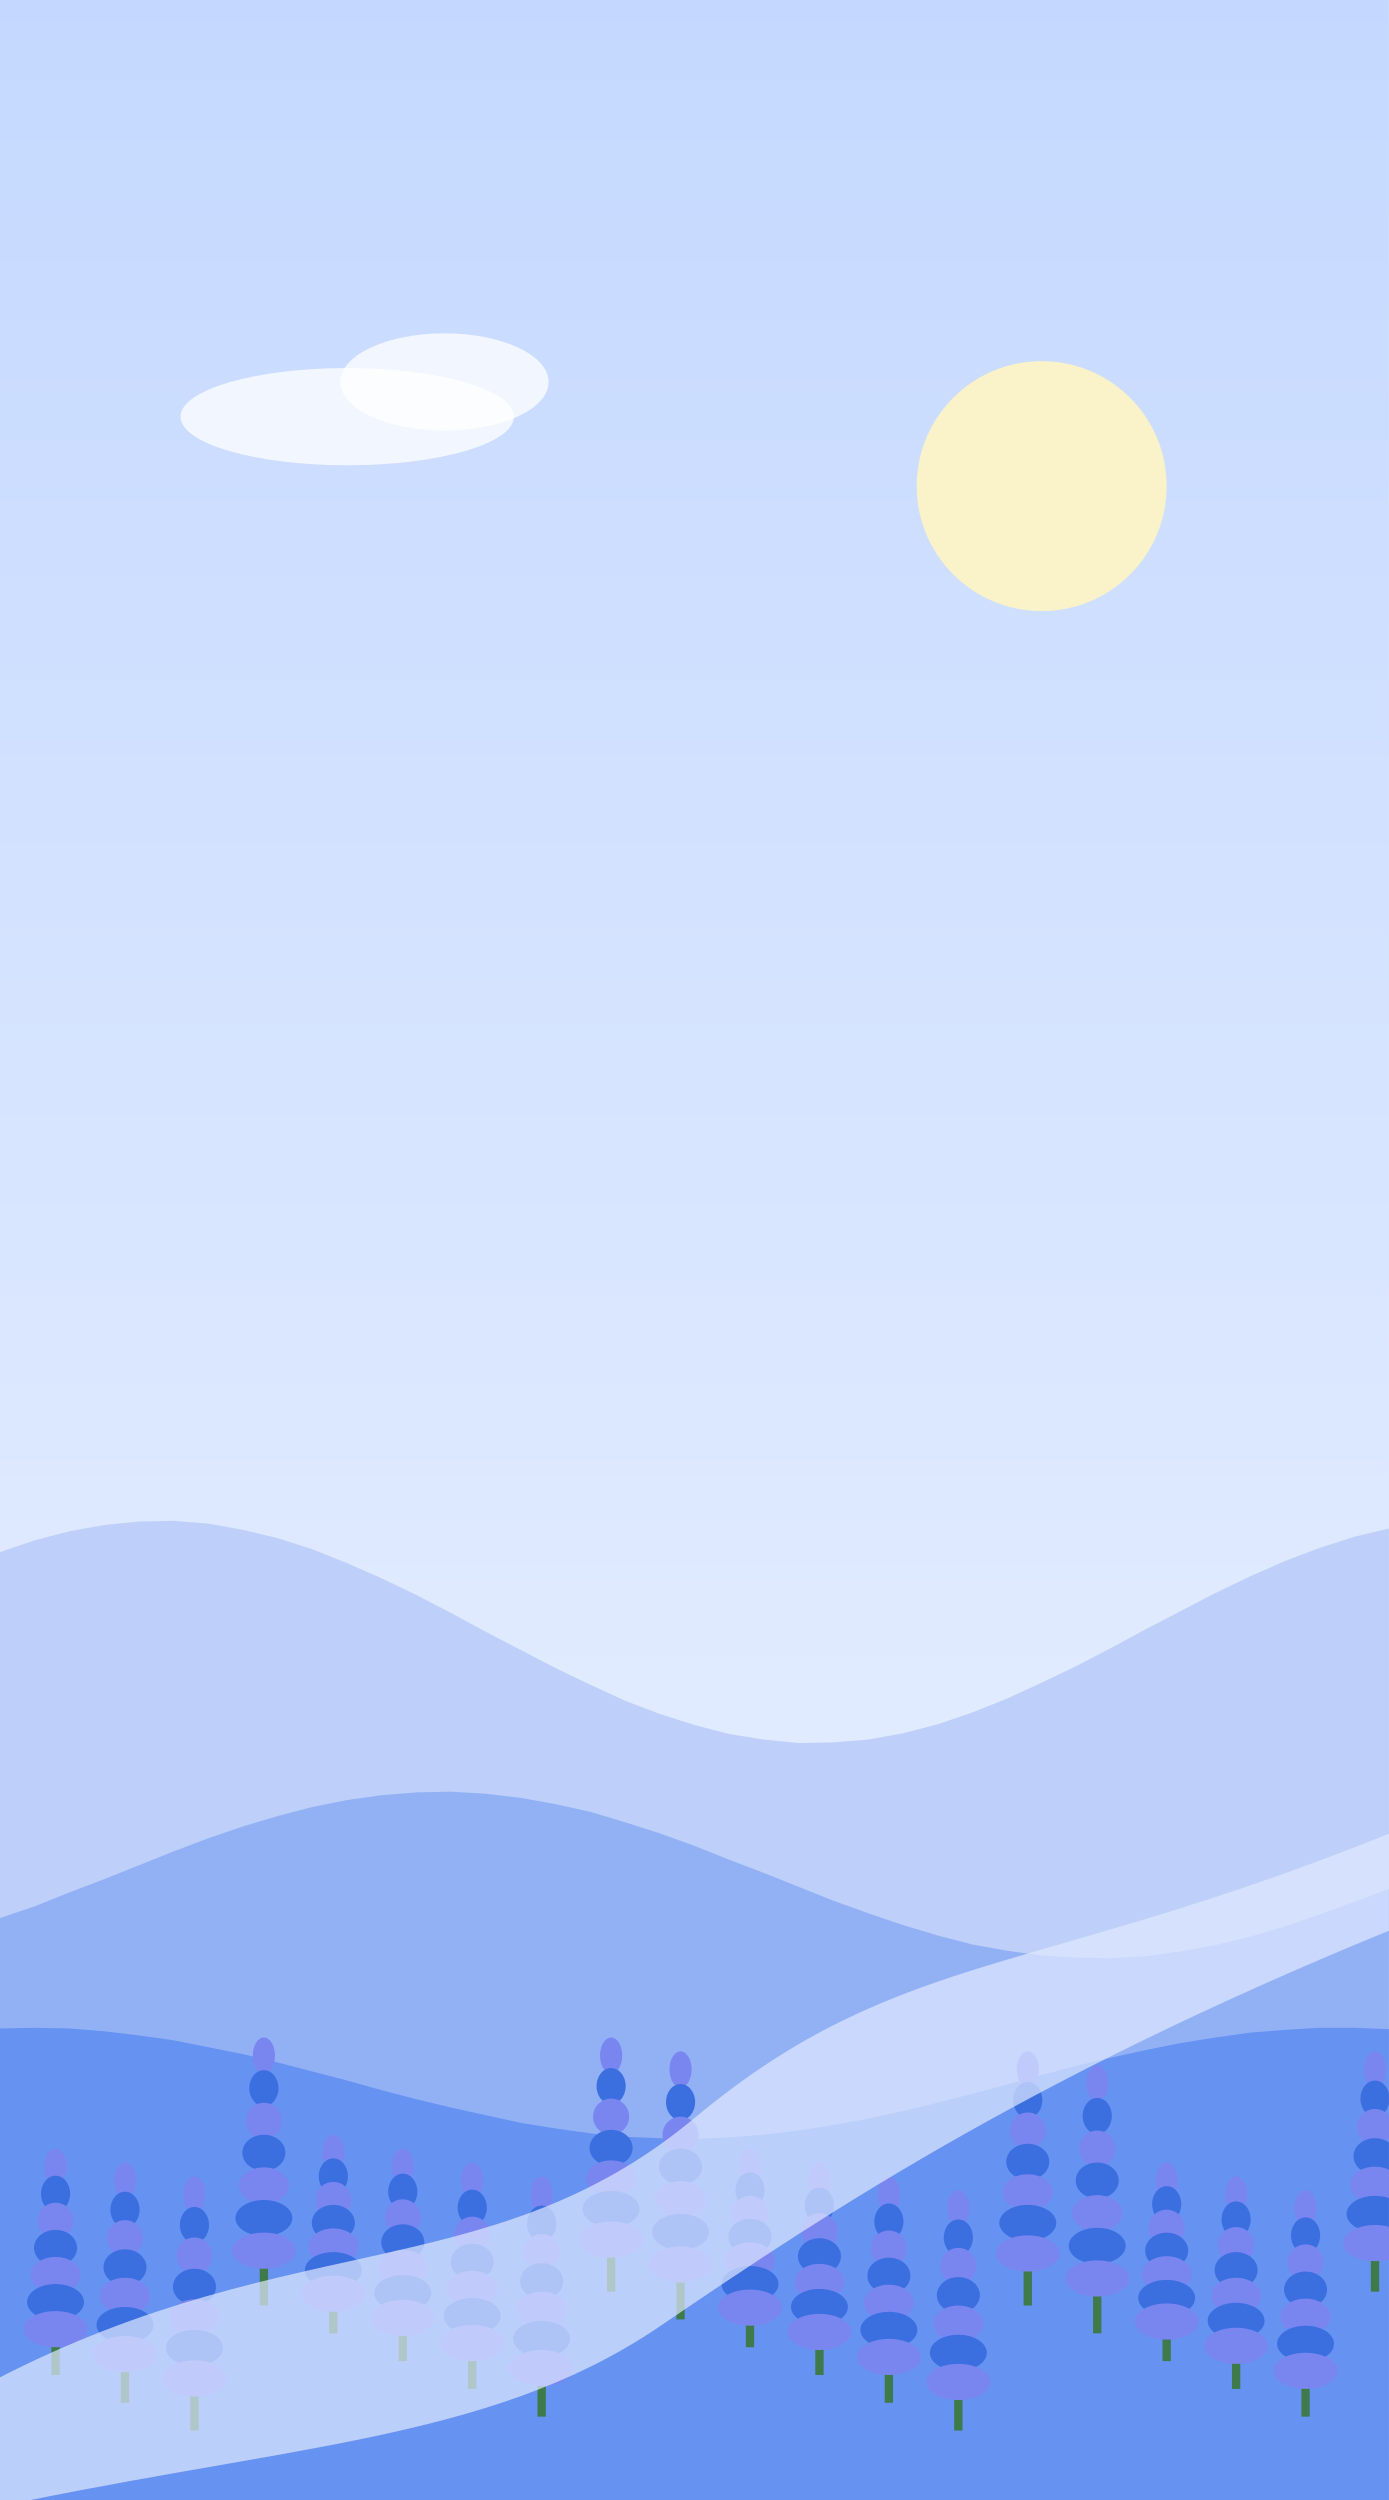
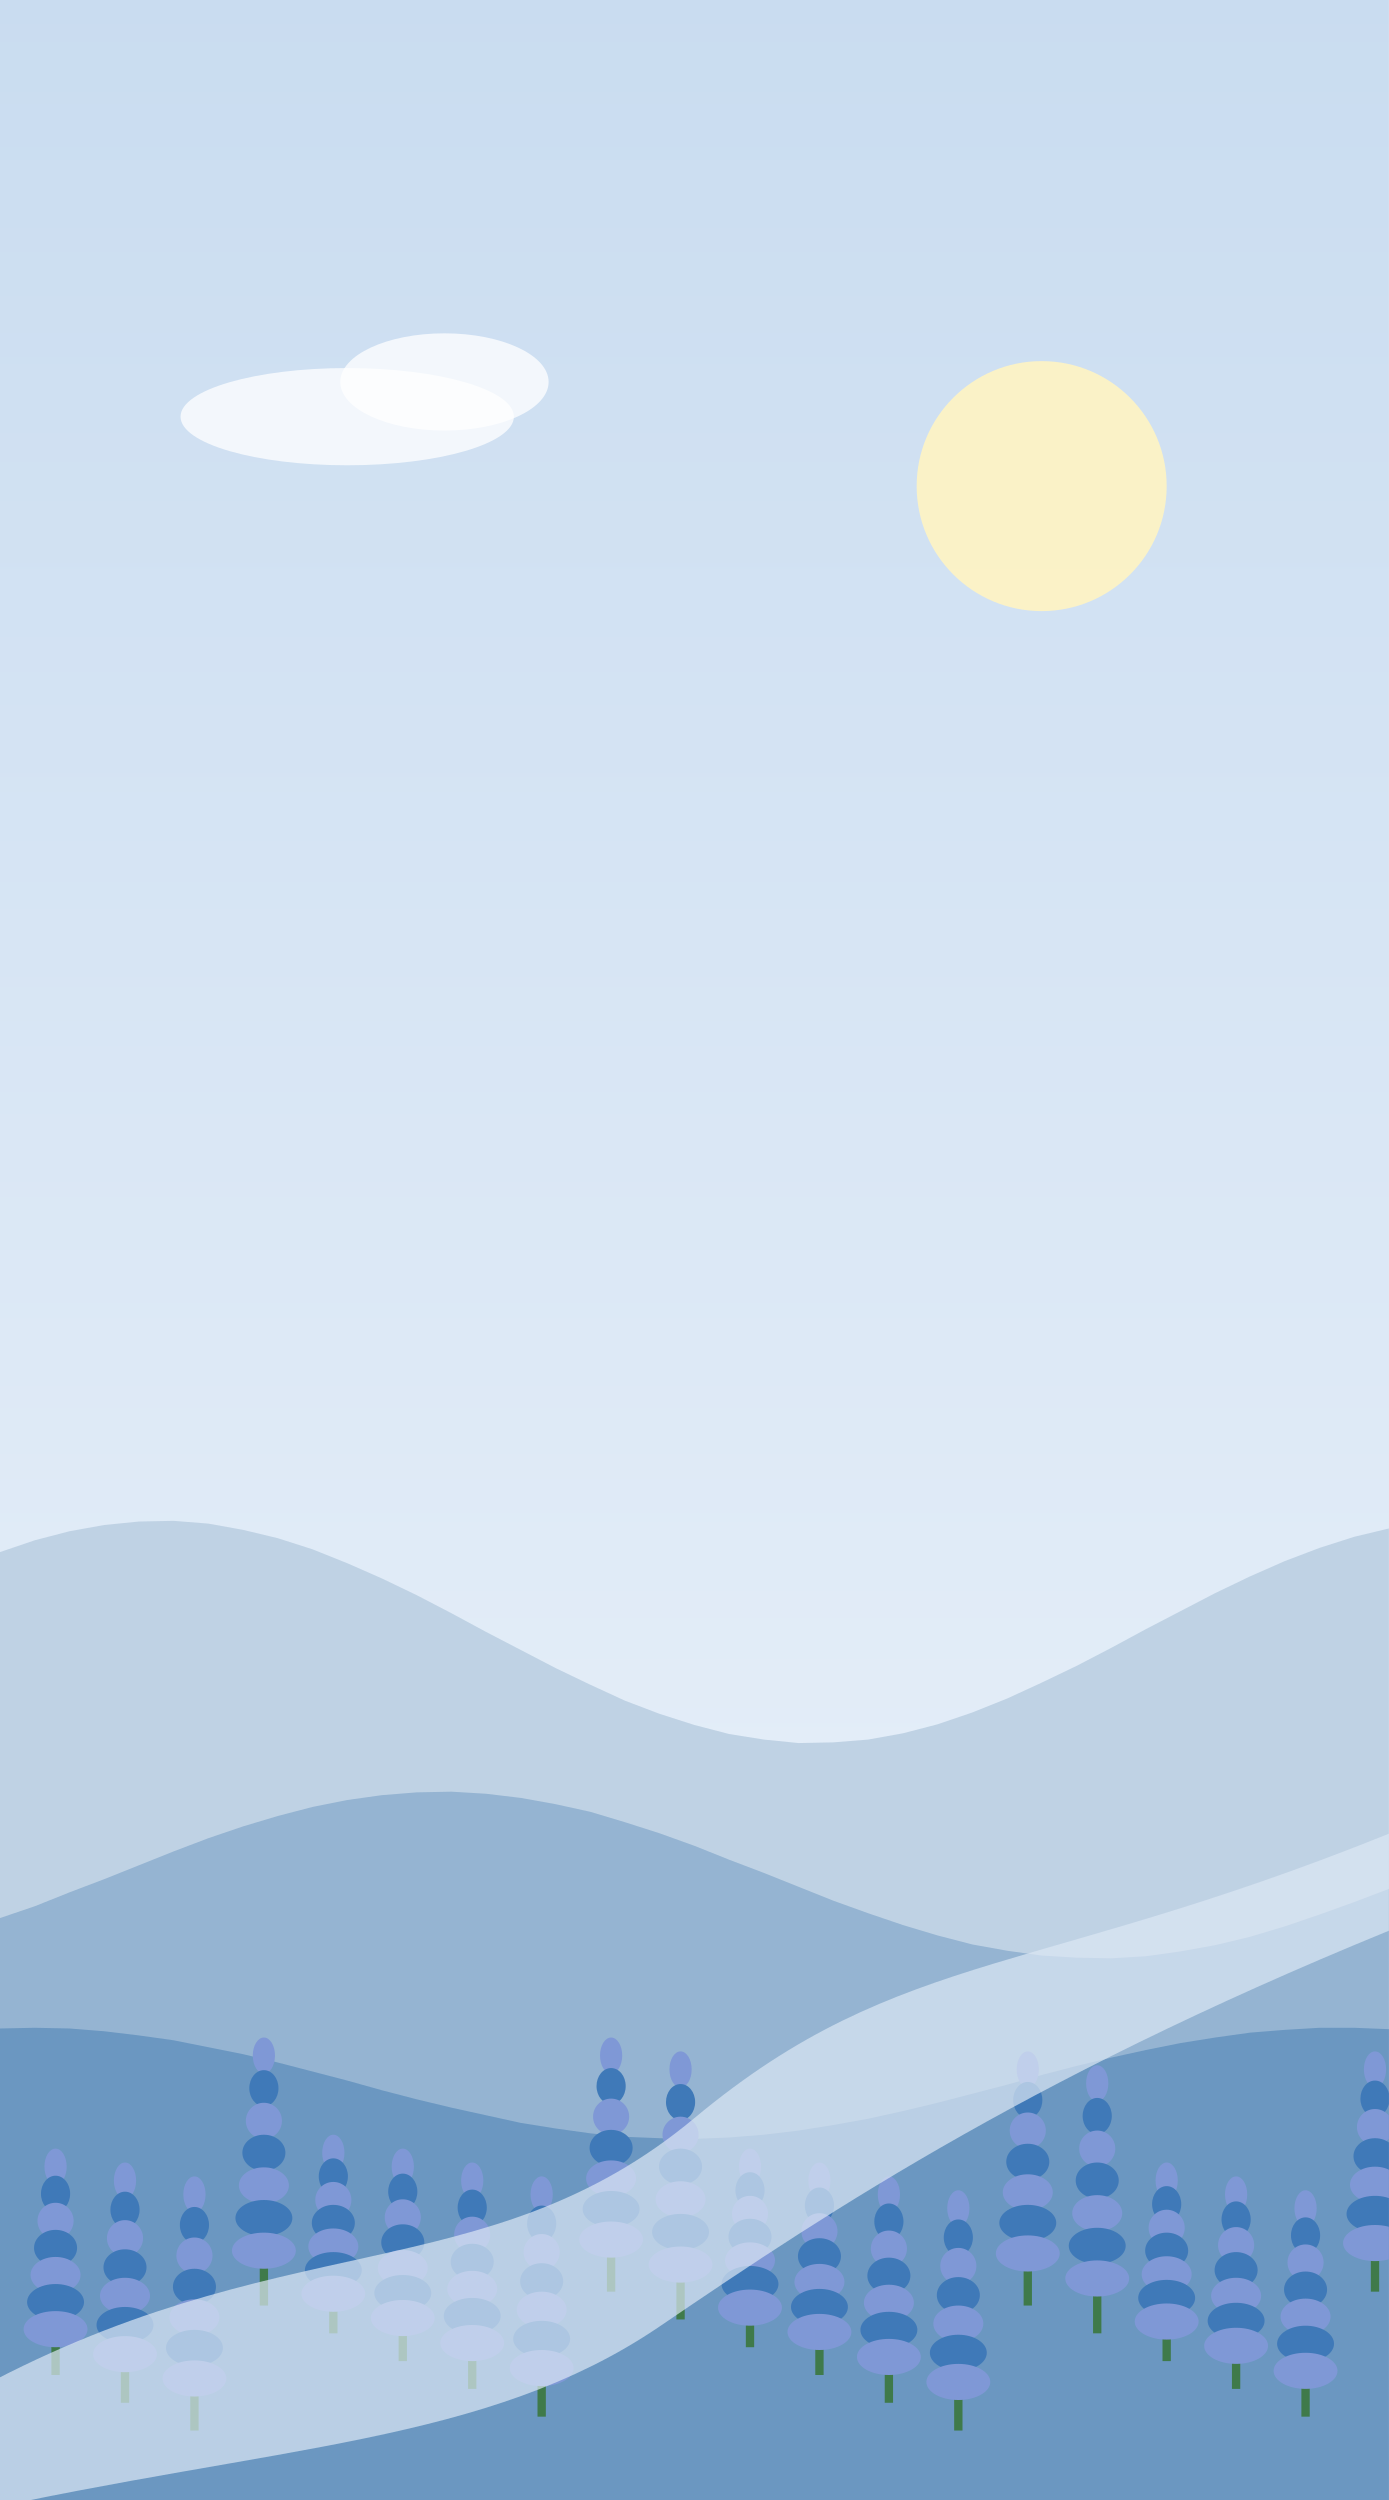
<svg xmlns="http://www.w3.org/2000/svg" viewBox="0 0 200 360" preserveAspectRatio="xMidYMax slice">
  <defs>
-     <linearGradient id="g1" x1="0" y1="0" x2="0" y2="1">
-       <stop offset="0" stop-color="#c4d8ff" />
-       <stop offset="1" stop-color="#eef4ff" />
+     <linearGradient id="g25" x1="0" y1="0" x2="0" y2="1">
+       <stop offset="0" stop-color="#c9dcf0" />
+       <stop offset="1" stop-color="#eef4fb" />
    </linearGradient>
  </defs>
-   <rect width="200" height="360" fill="url(#g1)" />
+   <rect width="200" height="360" fill="url(#g25)" />
  <circle cx="150" cy="70" r="18" fill="#fff4c2" opacity="0.9" />
  <ellipse cx="50" cy="60" rx="24" ry="7" fill="#fff" opacity="0.75" />
  <ellipse cx="64" cy="55" rx="15" ry="7" fill="#fff" opacity="0.75" />
-   <path d="M-5 360 L-5 235 L-5 225.5 L0 223.5 L5 221.8 L10 220.5 L15 219.6 L20 219.1 L25 219.0 L30 219.4 L35 220.3 L40 221.5 L45 223.1 L50 225.1 L55 227.3 L60 229.7 L65 232.3 L70 235.0 L75 237.6 L80 240.2 L85 242.6 L90 244.9 L95 246.8 L100 248.4 L105 249.7 L110 250.5 L115 251.0 L120 250.9 L125 250.5 L130 249.6 L135 248.3 L140 246.6 L145 244.6 L150 242.3 L155 239.9 L160 237.3 L165 234.6 L170 232.0 L175 229.4 L180 227.0 L185 224.8 L190 222.9 L195 221.3 L200 220.1 L205 219.4 L205 360Z" fill="#bed0f9" opacity="1" />
-   <path d="M-5 360 L-5 270 L-5 277.9 L0 276.2 L5 274.5 L10 272.5 L15 270.6 L20 268.6 L25 266.6 L30 264.7 L35 263.0 L40 261.5 L45 260.2 L50 259.2 L55 258.5 L60 258.1 L65 258.0 L70 258.3 L75 258.9 L80 259.8 L85 260.9 L90 262.4 L95 264.0 L100 265.8 L105 267.8 L110 269.7 L115 271.7 L120 273.7 L125 275.5 L130 277.2 L135 278.7 L140 280.0 L145 280.9 L150 281.6 L155 281.9 L160 282.0 L165 281.7 L170 281.0 L175 280.1 L180 278.9 L185 277.4 L190 275.7 L195 273.9 L200 272.0 L205 270.0 L205 360Z" fill="#92b1f5" opacity="1" />
-   <path d="M-5 360 L-5 300 L-5 292.4 L0 292.1 L5 292.0 L10 292.1 L15 292.5 L20 293.1 L25 293.8 L30 294.8 L35 295.8 L40 297.0 L45 298.3 L50 299.6 L55 301.0 L60 302.3 L65 303.5 L70 304.6 L75 305.7 L80 306.5 L85 307.2 L90 307.7 L95 307.9 L100 308.0 L105 307.8 L110 307.4 L115 306.8 L120 306.0 L125 305.1 L130 304.0 L135 302.8 L140 301.5 L145 300.2 L150 298.8 L155 297.5 L160 296.3 L165 295.2 L170 294.2 L175 293.4 L180 292.7 L185 292.3 L190 292.0 L195 292.0 L200 292.2 L205 292.7 L205 360Z" fill="#6692f1" opacity="1" />
+   <path d="M-5 360 L-5 235 L-5 225.5 L0 223.5 L5 221.8 L10 220.5 L15 219.6 L20 219.1 L25 219.0 L30 219.4 L35 220.3 L40 221.5 L45 223.1 L50 225.1 L55 227.3 L60 229.7 L65 232.3 L70 235.0 L75 237.6 L80 240.2 L85 242.6 L90 244.9 L95 246.8 L100 248.4 L105 249.7 L110 250.5 L115 251.0 L120 250.9 L125 250.5 L130 249.6 L135 248.3 L140 246.6 L145 244.6 L150 242.3 L155 239.9 L160 237.3 L165 234.6 L170 232.0 L175 229.4 L180 227.0 L185 224.8 L190 222.9 L195 221.3 L200 220.1 L205 219.4 L205 360Z" fill="#bfd2e4" opacity="1" />
+   <path d="M-5 360 L-5 270 L-5 277.9 L0 276.2 L5 274.5 L10 272.5 L15 270.6 L20 268.6 L25 266.6 L30 264.7 L35 263.0 L40 261.5 L45 260.2 L50 259.2 L55 258.5 L60 258.1 L65 258.0 L70 258.3 L75 258.9 L80 259.8 L85 260.9 L90 262.4 L95 264.0 L100 265.8 L105 267.8 L110 269.7 L115 271.7 L120 273.7 L125 275.5 L130 277.2 L135 278.7 L140 280.0 L145 280.9 L150 281.6 L155 281.9 L160 282.0 L165 281.7 L170 281.0 L175 280.1 L180 278.9 L185 277.4 L190 275.7 L195 273.9 L200 272.0 L205 270.0 L205 360Z" fill="#95b4d2" opacity="1" />
+   <path d="M-5 360 L-5 300 L-5 292.4 L0 292.1 L5 292.0 L10 292.1 L15 292.5 L20 293.1 L25 293.8 L30 294.8 L35 295.8 L40 297.0 L45 298.3 L50 299.6 L55 301.0 L60 302.3 L65 303.5 L70 304.6 L75 305.7 L80 306.5 L85 307.2 L90 307.7 L95 307.9 L100 308.0 L105 307.8 L110 307.4 L115 306.8 L120 306.0 L125 305.1 L130 304.0 L135 302.8 L140 301.5 L145 300.2 L150 298.8 L155 297.5 L160 296.3 L165 295.2 L170 294.2 L175 293.4 L180 292.7 L185 292.3 L190 292.0 L195 292.0 L200 292.2 L205 292.7 L205 360Z" fill="#6b97c1" opacity="1" />
  <path d="M8 342 L8 312" stroke="#3f7a4a" stroke-width="1.2" />
-   <ellipse cx="8" cy="312.0" rx="1.6" ry="2.6" fill="#7a86f0" />
-   <ellipse cx="8" cy="315.9" rx="2.1" ry="2.6" fill="#3b6fe0" />
-   <ellipse cx="8" cy="319.8" rx="2.6" ry="2.6" fill="#7a86f0" />
-   <ellipse cx="8" cy="323.7" rx="3.1" ry="2.6" fill="#3b6fe0" />
-   <ellipse cx="8" cy="327.6" rx="3.6" ry="2.6" fill="#7a86f0" />
-   <ellipse cx="8" cy="331.5" rx="4.1" ry="2.6" fill="#3b6fe0" />
-   <ellipse cx="8" cy="335.4" rx="4.6" ry="2.6" fill="#7a86f0" />
+   <ellipse cx="8" cy="312.0" rx="1.6" ry="2.6" fill="#7f98d6" />
+   <ellipse cx="8" cy="315.9" rx="2.1" ry="2.6" fill="#3f79b8" />
+   <ellipse cx="8" cy="319.8" rx="2.6" ry="2.6" fill="#7f98d6" />
+   <ellipse cx="8" cy="323.7" rx="3.1" ry="2.6" fill="#3f79b8" />
+   <ellipse cx="8" cy="327.6" rx="3.6" ry="2.6" fill="#7f98d6" />
+   <ellipse cx="8" cy="331.5" rx="4.1" ry="2.6" fill="#3f79b8" />
+   <ellipse cx="8" cy="335.4" rx="4.6" ry="2.6" fill="#7f98d6" />
  <path d="M18 346 L18 314" stroke="#3f7a4a" stroke-width="1.2" />
-   <ellipse cx="18" cy="314.0" rx="1.6" ry="2.6" fill="#7a86f0" />
-   <ellipse cx="18" cy="318.2" rx="2.1" ry="2.6" fill="#3b6fe0" />
-   <ellipse cx="18" cy="322.3" rx="2.6" ry="2.6" fill="#7a86f0" />
-   <ellipse cx="18" cy="326.5" rx="3.1" ry="2.6" fill="#3b6fe0" />
-   <ellipse cx="18" cy="330.6" rx="3.6" ry="2.6" fill="#7a86f0" />
-   <ellipse cx="18" cy="334.8" rx="4.1" ry="2.6" fill="#3b6fe0" />
-   <ellipse cx="18" cy="339.0" rx="4.6" ry="2.6" fill="#7a86f0" />
+   <ellipse cx="18" cy="314.0" rx="1.6" ry="2.6" fill="#7f98d6" />
+   <ellipse cx="18" cy="318.2" rx="2.1" ry="2.6" fill="#3f79b8" />
+   <ellipse cx="18" cy="322.3" rx="2.6" ry="2.6" fill="#7f98d6" />
+   <ellipse cx="18" cy="326.5" rx="3.1" ry="2.6" fill="#3f79b8" />
+   <ellipse cx="18" cy="330.6" rx="3.6" ry="2.6" fill="#7f98d6" />
+   <ellipse cx="18" cy="334.8" rx="4.1" ry="2.6" fill="#3f79b8" />
+   <ellipse cx="18" cy="339.0" rx="4.6" ry="2.6" fill="#7f98d6" />
  <path d="M28 350 L28 316" stroke="#3f7a4a" stroke-width="1.2" />
-   <ellipse cx="28" cy="316.0" rx="1.6" ry="2.6" fill="#7a86f0" />
-   <ellipse cx="28" cy="320.4" rx="2.1" ry="2.6" fill="#3b6fe0" />
-   <ellipse cx="28" cy="324.8" rx="2.6" ry="2.6" fill="#7a86f0" />
-   <ellipse cx="28" cy="329.3" rx="3.1" ry="2.6" fill="#3b6fe0" />
-   <ellipse cx="28" cy="333.7" rx="3.6" ry="2.6" fill="#7a86f0" />
-   <ellipse cx="28" cy="338.1" rx="4.1" ry="2.6" fill="#3b6fe0" />
-   <ellipse cx="28" cy="342.5" rx="4.6" ry="2.6" fill="#7a86f0" />
+   <ellipse cx="28" cy="316.0" rx="1.6" ry="2.6" fill="#7f98d6" />
+   <ellipse cx="28" cy="320.4" rx="2.1" ry="2.6" fill="#3f79b8" />
+   <ellipse cx="28" cy="324.8" rx="2.6" ry="2.6" fill="#7f98d6" />
+   <ellipse cx="28" cy="329.3" rx="3.1" ry="2.6" fill="#3f79b8" />
+   <ellipse cx="28" cy="333.7" rx="3.6" ry="2.6" fill="#7f98d6" />
+   <ellipse cx="28" cy="338.1" rx="4.1" ry="2.6" fill="#3f79b8" />
+   <ellipse cx="28" cy="342.5" rx="4.6" ry="2.6" fill="#7f98d6" />
  <path d="M38 332 L38 296" stroke="#3f7a4a" stroke-width="1.2" />
-   <ellipse cx="38" cy="296.0" rx="1.6" ry="2.6" fill="#7a86f0" />
-   <ellipse cx="38" cy="300.7" rx="2.1" ry="2.6" fill="#3b6fe0" />
-   <ellipse cx="38" cy="305.4" rx="2.6" ry="2.6" fill="#7a86f0" />
-   <ellipse cx="38" cy="310.0" rx="3.1" ry="2.6" fill="#3b6fe0" />
-   <ellipse cx="38" cy="314.7" rx="3.6" ry="2.6" fill="#7a86f0" />
-   <ellipse cx="38" cy="319.4" rx="4.1" ry="2.6" fill="#3b6fe0" />
-   <ellipse cx="38" cy="324.1" rx="4.6" ry="2.6" fill="#7a86f0" />
+   <ellipse cx="38" cy="296.0" rx="1.6" ry="2.6" fill="#7f98d6" />
+   <ellipse cx="38" cy="300.7" rx="2.1" ry="2.6" fill="#3f79b8" />
+   <ellipse cx="38" cy="305.4" rx="2.6" ry="2.6" fill="#7f98d6" />
+   <ellipse cx="38" cy="310.0" rx="3.1" ry="2.6" fill="#3f79b8" />
+   <ellipse cx="38" cy="314.7" rx="3.6" ry="2.6" fill="#7f98d6" />
+   <ellipse cx="38" cy="319.4" rx="4.1" ry="2.6" fill="#3f79b8" />
+   <ellipse cx="38" cy="324.1" rx="4.6" ry="2.6" fill="#7f98d6" />
  <path d="M48 336 L48 310" stroke="#3f7a4a" stroke-width="1.2" />
-   <ellipse cx="48" cy="310.0" rx="1.6" ry="2.6" fill="#7a86f0" />
-   <ellipse cx="48" cy="313.4" rx="2.1" ry="2.6" fill="#3b6fe0" />
-   <ellipse cx="48" cy="316.8" rx="2.6" ry="2.6" fill="#7a86f0" />
-   <ellipse cx="48" cy="320.1" rx="3.1" ry="2.6" fill="#3b6fe0" />
-   <ellipse cx="48" cy="323.5" rx="3.6" ry="2.6" fill="#7a86f0" />
-   <ellipse cx="48" cy="326.9" rx="4.1" ry="2.6" fill="#3b6fe0" />
-   <ellipse cx="48" cy="330.3" rx="4.6" ry="2.6" fill="#7a86f0" />
+   <ellipse cx="48" cy="310.0" rx="1.6" ry="2.6" fill="#7f98d6" />
+   <ellipse cx="48" cy="313.4" rx="2.1" ry="2.6" fill="#3f79b8" />
+   <ellipse cx="48" cy="316.8" rx="2.6" ry="2.6" fill="#7f98d6" />
+   <ellipse cx="48" cy="320.1" rx="3.1" ry="2.6" fill="#3f79b8" />
+   <ellipse cx="48" cy="323.5" rx="3.6" ry="2.6" fill="#7f98d6" />
+   <ellipse cx="48" cy="326.9" rx="4.1" ry="2.6" fill="#3f79b8" />
+   <ellipse cx="48" cy="330.3" rx="4.6" ry="2.6" fill="#7f98d6" />
  <path d="M58 340 L58 312" stroke="#3f7a4a" stroke-width="1.2" />
-   <ellipse cx="58" cy="312.0" rx="1.6" ry="2.6" fill="#7a86f0" />
-   <ellipse cx="58" cy="315.6" rx="2.1" ry="2.6" fill="#3b6fe0" />
-   <ellipse cx="58" cy="319.3" rx="2.6" ry="2.6" fill="#7a86f0" />
-   <ellipse cx="58" cy="322.9" rx="3.1" ry="2.6" fill="#3b6fe0" />
-   <ellipse cx="58" cy="326.6" rx="3.6" ry="2.6" fill="#7a86f0" />
-   <ellipse cx="58" cy="330.2" rx="4.1" ry="2.6" fill="#3b6fe0" />
-   <ellipse cx="58" cy="333.8" rx="4.6" ry="2.6" fill="#7a86f0" />
+   <ellipse cx="58" cy="312.0" rx="1.6" ry="2.6" fill="#7f98d6" />
+   <ellipse cx="58" cy="315.6" rx="2.1" ry="2.6" fill="#3f79b8" />
+   <ellipse cx="58" cy="319.3" rx="2.6" ry="2.6" fill="#7f98d6" />
+   <ellipse cx="58" cy="322.9" rx="3.1" ry="2.6" fill="#3f79b8" />
+   <ellipse cx="58" cy="326.6" rx="3.6" ry="2.6" fill="#7f98d6" />
+   <ellipse cx="58" cy="330.2" rx="4.1" ry="2.6" fill="#3f79b8" />
+   <ellipse cx="58" cy="333.8" rx="4.6" ry="2.6" fill="#7f98d6" />
  <path d="M68 344 L68 314" stroke="#3f7a4a" stroke-width="1.2" />
-   <ellipse cx="68" cy="314.0" rx="1.6" ry="2.6" fill="#7a86f0" />
-   <ellipse cx="68" cy="317.9" rx="2.1" ry="2.6" fill="#3b6fe0" />
-   <ellipse cx="68" cy="321.8" rx="2.6" ry="2.6" fill="#7a86f0" />
-   <ellipse cx="68" cy="325.7" rx="3.1" ry="2.6" fill="#3b6fe0" />
-   <ellipse cx="68" cy="329.6" rx="3.6" ry="2.6" fill="#7a86f0" />
-   <ellipse cx="68" cy="333.5" rx="4.1" ry="2.6" fill="#3b6fe0" />
-   <ellipse cx="68" cy="337.4" rx="4.6" ry="2.6" fill="#7a86f0" />
+   <ellipse cx="68" cy="314.0" rx="1.6" ry="2.6" fill="#7f98d6" />
+   <ellipse cx="68" cy="317.9" rx="2.1" ry="2.6" fill="#3f79b8" />
+   <ellipse cx="68" cy="321.8" rx="2.6" ry="2.6" fill="#7f98d6" />
+   <ellipse cx="68" cy="325.7" rx="3.1" ry="2.6" fill="#3f79b8" />
+   <ellipse cx="68" cy="329.6" rx="3.6" ry="2.6" fill="#7f98d6" />
+   <ellipse cx="68" cy="333.5" rx="4.1" ry="2.6" fill="#3f79b8" />
+   <ellipse cx="68" cy="337.4" rx="4.6" ry="2.6" fill="#7f98d6" />
  <path d="M78 348 L78 316" stroke="#3f7a4a" stroke-width="1.2" />
-   <ellipse cx="78" cy="316.0" rx="1.6" ry="2.6" fill="#7a86f0" />
-   <ellipse cx="78" cy="320.2" rx="2.1" ry="2.6" fill="#3b6fe0" />
-   <ellipse cx="78" cy="324.3" rx="2.6" ry="2.6" fill="#7a86f0" />
-   <ellipse cx="78" cy="328.5" rx="3.1" ry="2.6" fill="#3b6fe0" />
-   <ellipse cx="78" cy="332.6" rx="3.6" ry="2.6" fill="#7a86f0" />
-   <ellipse cx="78" cy="336.8" rx="4.1" ry="2.6" fill="#3b6fe0" />
-   <ellipse cx="78" cy="341.0" rx="4.6" ry="2.6" fill="#7a86f0" />
+   <ellipse cx="78" cy="316.0" rx="1.6" ry="2.6" fill="#7f98d6" />
+   <ellipse cx="78" cy="320.2" rx="2.1" ry="2.6" fill="#3f79b8" />
+   <ellipse cx="78" cy="324.3" rx="2.6" ry="2.6" fill="#7f98d6" />
+   <ellipse cx="78" cy="328.5" rx="3.1" ry="2.6" fill="#3f79b8" />
+   <ellipse cx="78" cy="332.6" rx="3.6" ry="2.6" fill="#7f98d6" />
+   <ellipse cx="78" cy="336.8" rx="4.1" ry="2.6" fill="#3f79b8" />
+   <ellipse cx="78" cy="341.0" rx="4.6" ry="2.6" fill="#7f98d6" />
  <path d="M88 330 L88 296" stroke="#3f7a4a" stroke-width="1.2" />
-   <ellipse cx="88" cy="296.0" rx="1.6" ry="2.6" fill="#7a86f0" />
-   <ellipse cx="88" cy="300.4" rx="2.1" ry="2.6" fill="#3b6fe0" />
-   <ellipse cx="88" cy="304.8" rx="2.6" ry="2.6" fill="#7a86f0" />
-   <ellipse cx="88" cy="309.3" rx="3.1" ry="2.6" fill="#3b6fe0" />
-   <ellipse cx="88" cy="313.7" rx="3.6" ry="2.6" fill="#7a86f0" />
-   <ellipse cx="88" cy="318.1" rx="4.1" ry="2.6" fill="#3b6fe0" />
-   <ellipse cx="88" cy="322.5" rx="4.6" ry="2.6" fill="#7a86f0" />
+   <ellipse cx="88" cy="296.0" rx="1.6" ry="2.6" fill="#7f98d6" />
+   <ellipse cx="88" cy="300.4" rx="2.1" ry="2.6" fill="#3f79b8" />
+   <ellipse cx="88" cy="304.8" rx="2.6" ry="2.6" fill="#7f98d6" />
+   <ellipse cx="88" cy="309.3" rx="3.1" ry="2.6" fill="#3f79b8" />
+   <ellipse cx="88" cy="313.7" rx="3.6" ry="2.6" fill="#7f98d6" />
+   <ellipse cx="88" cy="318.1" rx="4.1" ry="2.6" fill="#3f79b8" />
+   <ellipse cx="88" cy="322.5" rx="4.6" ry="2.6" fill="#7f98d6" />
  <path d="M98 334 L98 298" stroke="#3f7a4a" stroke-width="1.2" />
-   <ellipse cx="98" cy="298.0" rx="1.6" ry="2.6" fill="#7a86f0" />
-   <ellipse cx="98" cy="302.7" rx="2.1" ry="2.6" fill="#3b6fe0" />
-   <ellipse cx="98" cy="307.4" rx="2.6" ry="2.6" fill="#7a86f0" />
-   <ellipse cx="98" cy="312.0" rx="3.1" ry="2.6" fill="#3b6fe0" />
-   <ellipse cx="98" cy="316.7" rx="3.6" ry="2.6" fill="#7a86f0" />
-   <ellipse cx="98" cy="321.4" rx="4.1" ry="2.6" fill="#3b6fe0" />
-   <ellipse cx="98" cy="326.1" rx="4.6" ry="2.6" fill="#7a86f0" />
+   <ellipse cx="98" cy="298.0" rx="1.6" ry="2.6" fill="#7f98d6" />
+   <ellipse cx="98" cy="302.7" rx="2.1" ry="2.6" fill="#3f79b8" />
+   <ellipse cx="98" cy="307.4" rx="2.6" ry="2.6" fill="#7f98d6" />
+   <ellipse cx="98" cy="312.0" rx="3.1" ry="2.6" fill="#3f79b8" />
+   <ellipse cx="98" cy="316.7" rx="3.6" ry="2.6" fill="#7f98d6" />
+   <ellipse cx="98" cy="321.4" rx="4.1" ry="2.6" fill="#3f79b8" />
+   <ellipse cx="98" cy="326.1" rx="4.6" ry="2.6" fill="#7f98d6" />
  <path d="M108 338 L108 312" stroke="#3f7a4a" stroke-width="1.2" />
-   <ellipse cx="108" cy="312.0" rx="1.6" ry="2.6" fill="#7a86f0" />
-   <ellipse cx="108" cy="315.4" rx="2.1" ry="2.6" fill="#3b6fe0" />
-   <ellipse cx="108" cy="318.8" rx="2.6" ry="2.6" fill="#7a86f0" />
-   <ellipse cx="108" cy="322.1" rx="3.1" ry="2.6" fill="#3b6fe0" />
-   <ellipse cx="108" cy="325.5" rx="3.6" ry="2.6" fill="#7a86f0" />
-   <ellipse cx="108" cy="328.9" rx="4.1" ry="2.6" fill="#3b6fe0" />
-   <ellipse cx="108" cy="332.3" rx="4.6" ry="2.6" fill="#7a86f0" />
+   <ellipse cx="108" cy="312.0" rx="1.6" ry="2.6" fill="#7f98d6" />
+   <ellipse cx="108" cy="315.4" rx="2.1" ry="2.6" fill="#3f79b8" />
+   <ellipse cx="108" cy="318.8" rx="2.6" ry="2.6" fill="#7f98d6" />
+   <ellipse cx="108" cy="322.1" rx="3.1" ry="2.6" fill="#3f79b8" />
+   <ellipse cx="108" cy="325.5" rx="3.6" ry="2.6" fill="#7f98d6" />
+   <ellipse cx="108" cy="328.9" rx="4.1" ry="2.6" fill="#3f79b8" />
+   <ellipse cx="108" cy="332.3" rx="4.6" ry="2.6" fill="#7f98d6" />
  <path d="M118 342 L118 314" stroke="#3f7a4a" stroke-width="1.2" />
-   <ellipse cx="118" cy="314.0" rx="1.6" ry="2.6" fill="#7a86f0" />
-   <ellipse cx="118" cy="317.6" rx="2.1" ry="2.6" fill="#3b6fe0" />
-   <ellipse cx="118" cy="321.3" rx="2.6" ry="2.6" fill="#7a86f0" />
-   <ellipse cx="118" cy="324.9" rx="3.1" ry="2.6" fill="#3b6fe0" />
-   <ellipse cx="118" cy="328.6" rx="3.6" ry="2.6" fill="#7a86f0" />
-   <ellipse cx="118" cy="332.2" rx="4.1" ry="2.6" fill="#3b6fe0" />
-   <ellipse cx="118" cy="335.8" rx="4.6" ry="2.6" fill="#7a86f0" />
+   <ellipse cx="118" cy="314.0" rx="1.6" ry="2.6" fill="#7f98d6" />
+   <ellipse cx="118" cy="317.6" rx="2.1" ry="2.6" fill="#3f79b8" />
+   <ellipse cx="118" cy="321.3" rx="2.6" ry="2.6" fill="#7f98d6" />
+   <ellipse cx="118" cy="324.9" rx="3.1" ry="2.6" fill="#3f79b8" />
+   <ellipse cx="118" cy="328.6" rx="3.6" ry="2.6" fill="#7f98d6" />
+   <ellipse cx="118" cy="332.2" rx="4.1" ry="2.6" fill="#3f79b8" />
+   <ellipse cx="118" cy="335.8" rx="4.6" ry="2.6" fill="#7f98d6" />
  <path d="M128 346 L128 316" stroke="#3f7a4a" stroke-width="1.2" />
-   <ellipse cx="128" cy="316.0" rx="1.6" ry="2.6" fill="#7a86f0" />
-   <ellipse cx="128" cy="319.9" rx="2.1" ry="2.6" fill="#3b6fe0" />
-   <ellipse cx="128" cy="323.8" rx="2.6" ry="2.6" fill="#7a86f0" />
-   <ellipse cx="128" cy="327.7" rx="3.1" ry="2.6" fill="#3b6fe0" />
-   <ellipse cx="128" cy="331.6" rx="3.6" ry="2.6" fill="#7a86f0" />
-   <ellipse cx="128" cy="335.5" rx="4.1" ry="2.6" fill="#3b6fe0" />
-   <ellipse cx="128" cy="339.4" rx="4.6" ry="2.6" fill="#7a86f0" />
+   <ellipse cx="128" cy="316.0" rx="1.6" ry="2.6" fill="#7f98d6" />
+   <ellipse cx="128" cy="319.9" rx="2.1" ry="2.6" fill="#3f79b8" />
+   <ellipse cx="128" cy="323.8" rx="2.6" ry="2.6" fill="#7f98d6" />
+   <ellipse cx="128" cy="327.7" rx="3.1" ry="2.6" fill="#3f79b8" />
+   <ellipse cx="128" cy="331.6" rx="3.6" ry="2.6" fill="#7f98d6" />
+   <ellipse cx="128" cy="335.5" rx="4.1" ry="2.6" fill="#3f79b8" />
+   <ellipse cx="128" cy="339.4" rx="4.6" ry="2.6" fill="#7f98d6" />
  <path d="M138 350 L138 318" stroke="#3f7a4a" stroke-width="1.2" />
-   <ellipse cx="138" cy="318.0" rx="1.6" ry="2.6" fill="#7a86f0" />
-   <ellipse cx="138" cy="322.2" rx="2.1" ry="2.6" fill="#3b6fe0" />
-   <ellipse cx="138" cy="326.3" rx="2.6" ry="2.6" fill="#7a86f0" />
-   <ellipse cx="138" cy="330.5" rx="3.1" ry="2.6" fill="#3b6fe0" />
-   <ellipse cx="138" cy="334.6" rx="3.6" ry="2.6" fill="#7a86f0" />
-   <ellipse cx="138" cy="338.8" rx="4.1" ry="2.6" fill="#3b6fe0" />
-   <ellipse cx="138" cy="343.0" rx="4.6" ry="2.6" fill="#7a86f0" />
+   <ellipse cx="138" cy="318.0" rx="1.6" ry="2.6" fill="#7f98d6" />
+   <ellipse cx="138" cy="322.2" rx="2.1" ry="2.6" fill="#3f79b8" />
+   <ellipse cx="138" cy="326.3" rx="2.6" ry="2.6" fill="#7f98d6" />
+   <ellipse cx="138" cy="330.5" rx="3.1" ry="2.6" fill="#3f79b8" />
+   <ellipse cx="138" cy="334.6" rx="3.6" ry="2.6" fill="#7f98d6" />
+   <ellipse cx="138" cy="338.8" rx="4.1" ry="2.6" fill="#3f79b8" />
+   <ellipse cx="138" cy="343.0" rx="4.6" ry="2.6" fill="#7f98d6" />
  <path d="M148 332 L148 298" stroke="#3f7a4a" stroke-width="1.2" />
-   <ellipse cx="148" cy="298.0" rx="1.6" ry="2.6" fill="#7a86f0" />
-   <ellipse cx="148" cy="302.4" rx="2.1" ry="2.6" fill="#3b6fe0" />
-   <ellipse cx="148" cy="306.8" rx="2.6" ry="2.6" fill="#7a86f0" />
-   <ellipse cx="148" cy="311.3" rx="3.1" ry="2.6" fill="#3b6fe0" />
-   <ellipse cx="148" cy="315.7" rx="3.6" ry="2.6" fill="#7a86f0" />
-   <ellipse cx="148" cy="320.1" rx="4.1" ry="2.6" fill="#3b6fe0" />
-   <ellipse cx="148" cy="324.5" rx="4.6" ry="2.6" fill="#7a86f0" />
+   <ellipse cx="148" cy="298.0" rx="1.6" ry="2.6" fill="#7f98d6" />
+   <ellipse cx="148" cy="302.4" rx="2.1" ry="2.6" fill="#3f79b8" />
+   <ellipse cx="148" cy="306.8" rx="2.6" ry="2.6" fill="#7f98d6" />
+   <ellipse cx="148" cy="311.3" rx="3.1" ry="2.6" fill="#3f79b8" />
+   <ellipse cx="148" cy="315.7" rx="3.6" ry="2.6" fill="#7f98d6" />
+   <ellipse cx="148" cy="320.1" rx="4.1" ry="2.6" fill="#3f79b8" />
+   <ellipse cx="148" cy="324.5" rx="4.6" ry="2.6" fill="#7f98d6" />
  <path d="M158 336 L158 300" stroke="#3f7a4a" stroke-width="1.2" />
-   <ellipse cx="158" cy="300.0" rx="1.6" ry="2.6" fill="#7a86f0" />
-   <ellipse cx="158" cy="304.7" rx="2.1" ry="2.6" fill="#3b6fe0" />
-   <ellipse cx="158" cy="309.4" rx="2.6" ry="2.6" fill="#7a86f0" />
-   <ellipse cx="158" cy="314.0" rx="3.1" ry="2.6" fill="#3b6fe0" />
-   <ellipse cx="158" cy="318.7" rx="3.6" ry="2.6" fill="#7a86f0" />
-   <ellipse cx="158" cy="323.4" rx="4.1" ry="2.6" fill="#3b6fe0" />
-   <ellipse cx="158" cy="328.1" rx="4.6" ry="2.6" fill="#7a86f0" />
+   <ellipse cx="158" cy="300.0" rx="1.6" ry="2.6" fill="#7f98d6" />
+   <ellipse cx="158" cy="304.7" rx="2.1" ry="2.6" fill="#3f79b8" />
+   <ellipse cx="158" cy="309.4" rx="2.6" ry="2.6" fill="#7f98d6" />
+   <ellipse cx="158" cy="314.0" rx="3.1" ry="2.6" fill="#3f79b8" />
+   <ellipse cx="158" cy="318.7" rx="3.6" ry="2.6" fill="#7f98d6" />
+   <ellipse cx="158" cy="323.4" rx="4.1" ry="2.6" fill="#3f79b8" />
+   <ellipse cx="158" cy="328.1" rx="4.6" ry="2.6" fill="#7f98d6" />
  <path d="M168 340 L168 314" stroke="#3f7a4a" stroke-width="1.2" />
-   <ellipse cx="168" cy="314.0" rx="1.6" ry="2.6" fill="#7a86f0" />
-   <ellipse cx="168" cy="317.4" rx="2.1" ry="2.6" fill="#3b6fe0" />
-   <ellipse cx="168" cy="320.8" rx="2.6" ry="2.6" fill="#7a86f0" />
-   <ellipse cx="168" cy="324.1" rx="3.1" ry="2.6" fill="#3b6fe0" />
-   <ellipse cx="168" cy="327.5" rx="3.6" ry="2.6" fill="#7a86f0" />
-   <ellipse cx="168" cy="330.9" rx="4.1" ry="2.6" fill="#3b6fe0" />
-   <ellipse cx="168" cy="334.3" rx="4.6" ry="2.6" fill="#7a86f0" />
+   <ellipse cx="168" cy="314.0" rx="1.6" ry="2.6" fill="#7f98d6" />
+   <ellipse cx="168" cy="317.4" rx="2.1" ry="2.6" fill="#3f79b8" />
+   <ellipse cx="168" cy="320.8" rx="2.6" ry="2.6" fill="#7f98d6" />
+   <ellipse cx="168" cy="324.1" rx="3.1" ry="2.6" fill="#3f79b8" />
+   <ellipse cx="168" cy="327.5" rx="3.6" ry="2.6" fill="#7f98d6" />
+   <ellipse cx="168" cy="330.9" rx="4.1" ry="2.6" fill="#3f79b8" />
+   <ellipse cx="168" cy="334.3" rx="4.6" ry="2.6" fill="#7f98d6" />
  <path d="M178 344 L178 316" stroke="#3f7a4a" stroke-width="1.2" />
-   <ellipse cx="178" cy="316.0" rx="1.6" ry="2.6" fill="#7a86f0" />
-   <ellipse cx="178" cy="319.6" rx="2.1" ry="2.6" fill="#3b6fe0" />
-   <ellipse cx="178" cy="323.3" rx="2.6" ry="2.6" fill="#7a86f0" />
-   <ellipse cx="178" cy="326.9" rx="3.1" ry="2.6" fill="#3b6fe0" />
-   <ellipse cx="178" cy="330.6" rx="3.6" ry="2.6" fill="#7a86f0" />
-   <ellipse cx="178" cy="334.2" rx="4.1" ry="2.6" fill="#3b6fe0" />
-   <ellipse cx="178" cy="337.8" rx="4.6" ry="2.6" fill="#7a86f0" />
+   <ellipse cx="178" cy="316.0" rx="1.6" ry="2.6" fill="#7f98d6" />
+   <ellipse cx="178" cy="319.6" rx="2.1" ry="2.6" fill="#3f79b8" />
+   <ellipse cx="178" cy="323.3" rx="2.6" ry="2.6" fill="#7f98d6" />
+   <ellipse cx="178" cy="326.9" rx="3.1" ry="2.6" fill="#3f79b8" />
+   <ellipse cx="178" cy="330.6" rx="3.6" ry="2.6" fill="#7f98d6" />
+   <ellipse cx="178" cy="334.2" rx="4.1" ry="2.6" fill="#3f79b8" />
+   <ellipse cx="178" cy="337.8" rx="4.6" ry="2.6" fill="#7f98d6" />
  <path d="M188 348 L188 318" stroke="#3f7a4a" stroke-width="1.2" />
-   <ellipse cx="188" cy="318.0" rx="1.6" ry="2.6" fill="#7a86f0" />
-   <ellipse cx="188" cy="321.9" rx="2.1" ry="2.6" fill="#3b6fe0" />
-   <ellipse cx="188" cy="325.8" rx="2.6" ry="2.6" fill="#7a86f0" />
-   <ellipse cx="188" cy="329.7" rx="3.1" ry="2.6" fill="#3b6fe0" />
-   <ellipse cx="188" cy="333.6" rx="3.6" ry="2.6" fill="#7a86f0" />
-   <ellipse cx="188" cy="337.5" rx="4.1" ry="2.6" fill="#3b6fe0" />
-   <ellipse cx="188" cy="341.4" rx="4.6" ry="2.6" fill="#7a86f0" />
+   <ellipse cx="188" cy="318.0" rx="1.6" ry="2.6" fill="#7f98d6" />
+   <ellipse cx="188" cy="321.9" rx="2.1" ry="2.6" fill="#3f79b8" />
+   <ellipse cx="188" cy="325.8" rx="2.6" ry="2.6" fill="#7f98d6" />
+   <ellipse cx="188" cy="329.7" rx="3.1" ry="2.6" fill="#3f79b8" />
+   <ellipse cx="188" cy="333.6" rx="3.6" ry="2.6" fill="#7f98d6" />
+   <ellipse cx="188" cy="337.5" rx="4.1" ry="2.6" fill="#3f79b8" />
+   <ellipse cx="188" cy="341.4" rx="4.6" ry="2.6" fill="#7f98d6" />
  <path d="M198 330 L198 298" stroke="#3f7a4a" stroke-width="1.2" />
-   <ellipse cx="198" cy="298.0" rx="1.6" ry="2.6" fill="#7a86f0" />
-   <ellipse cx="198" cy="302.2" rx="2.1" ry="2.6" fill="#3b6fe0" />
-   <ellipse cx="198" cy="306.3" rx="2.6" ry="2.6" fill="#7a86f0" />
-   <ellipse cx="198" cy="310.5" rx="3.1" ry="2.6" fill="#3b6fe0" />
-   <ellipse cx="198" cy="314.6" rx="3.6" ry="2.6" fill="#7a86f0" />
-   <ellipse cx="198" cy="318.8" rx="4.1" ry="2.6" fill="#3b6fe0" />
-   <ellipse cx="198" cy="323.0" rx="4.6" ry="2.6" fill="#7a86f0" />
-   <path d="M-5 345 C40 320 70 330 100 305 S150 285 205 262 L205 276 C150 298 120 318 95 335 S40 352 -5 362Z" fill="#dfe8ff" opacity="0.7" />
+   <ellipse cx="198" cy="298.0" rx="1.6" ry="2.6" fill="#7f98d6" />
+   <ellipse cx="198" cy="302.2" rx="2.1" ry="2.6" fill="#3f79b8" />
+   <ellipse cx="198" cy="306.3" rx="2.6" ry="2.6" fill="#7f98d6" />
+   <ellipse cx="198" cy="310.5" rx="3.1" ry="2.6" fill="#3f79b8" />
+   <ellipse cx="198" cy="314.6" rx="3.6" ry="2.6" fill="#7f98d6" />
+   <ellipse cx="198" cy="318.8" rx="4.1" ry="2.6" fill="#3f79b8" />
+   <ellipse cx="198" cy="323.0" rx="4.6" ry="2.6" fill="#7f98d6" />
+   <path d="M-5 345 C40 320 70 330 100 305 S150 285 205 262 L205 276 C150 298 120 318 95 335 S40 352 -5 362Z" fill="#dbe7f4" opacity="0.7" />
</svg>
